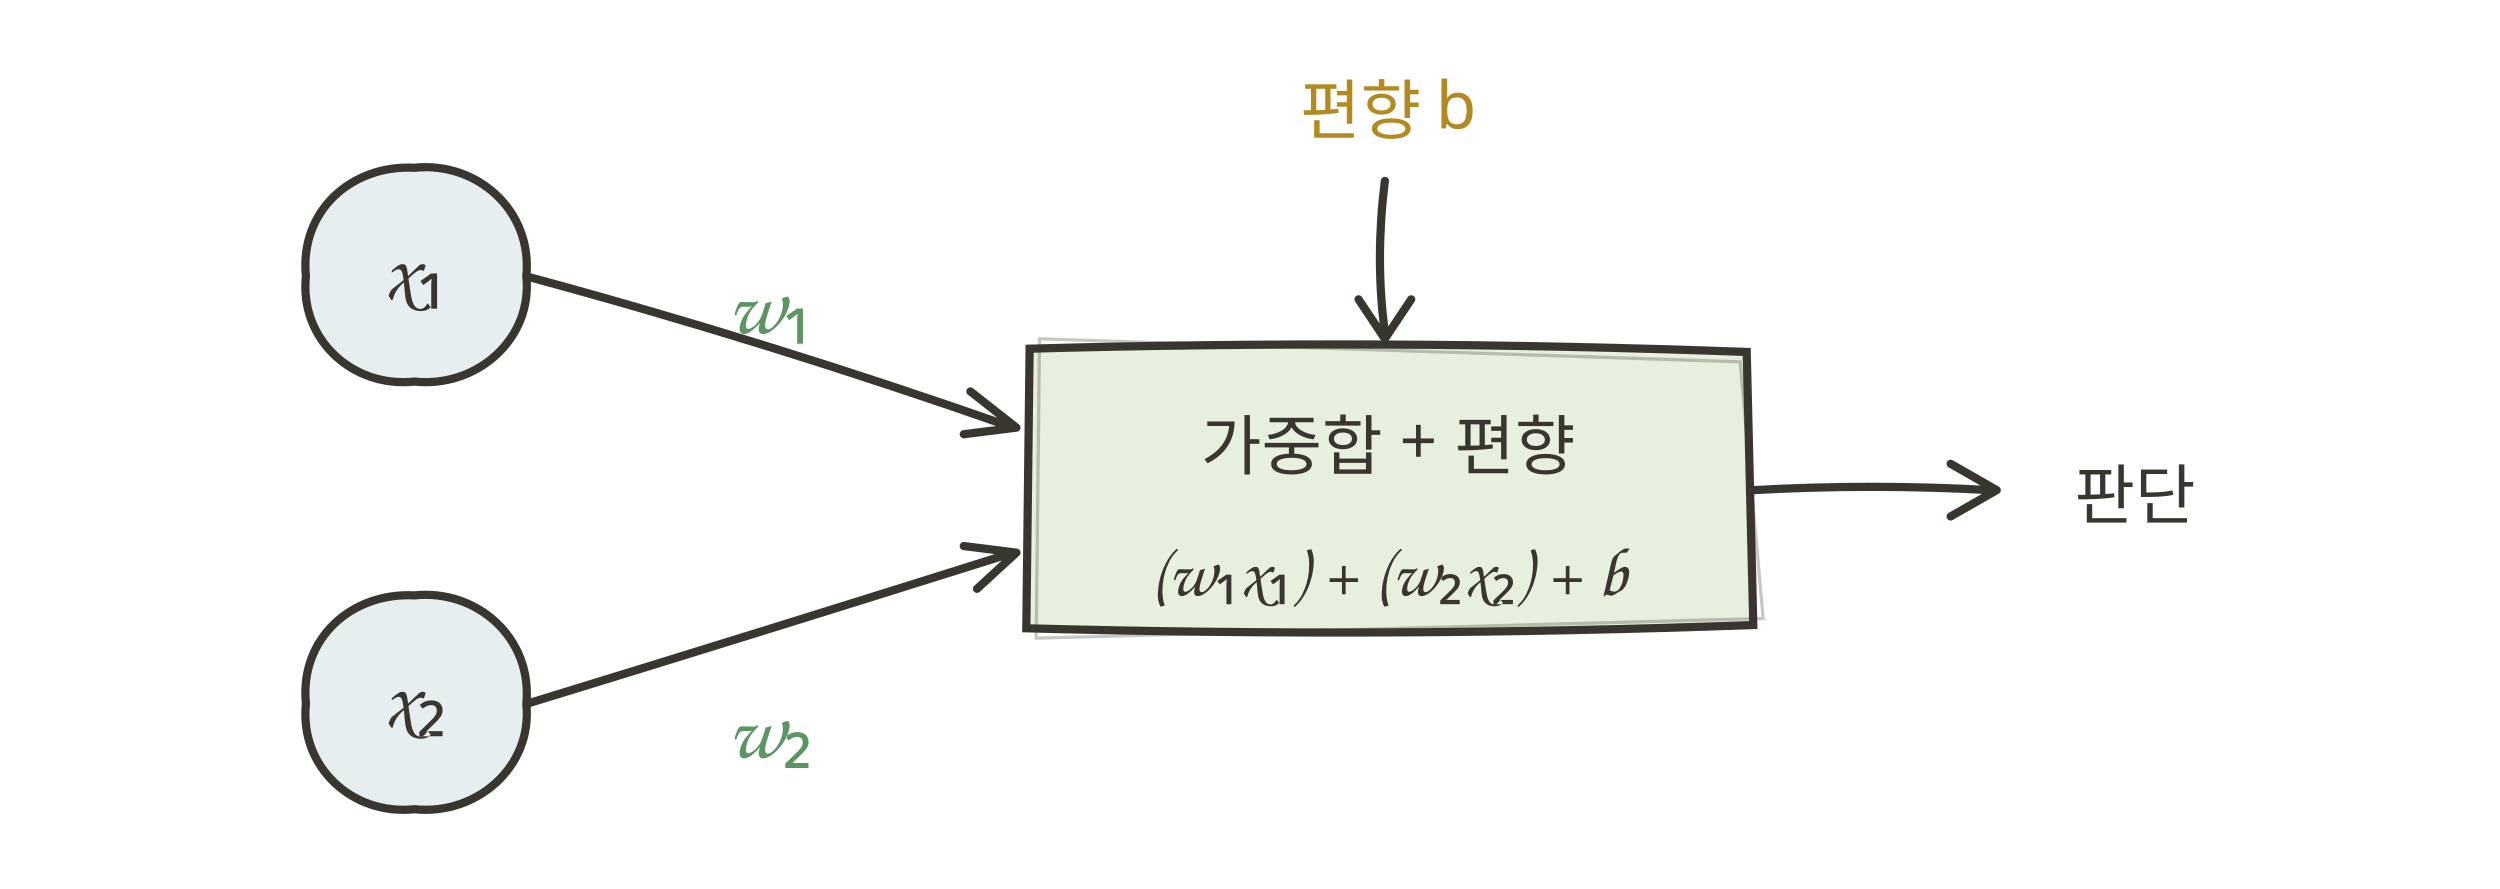
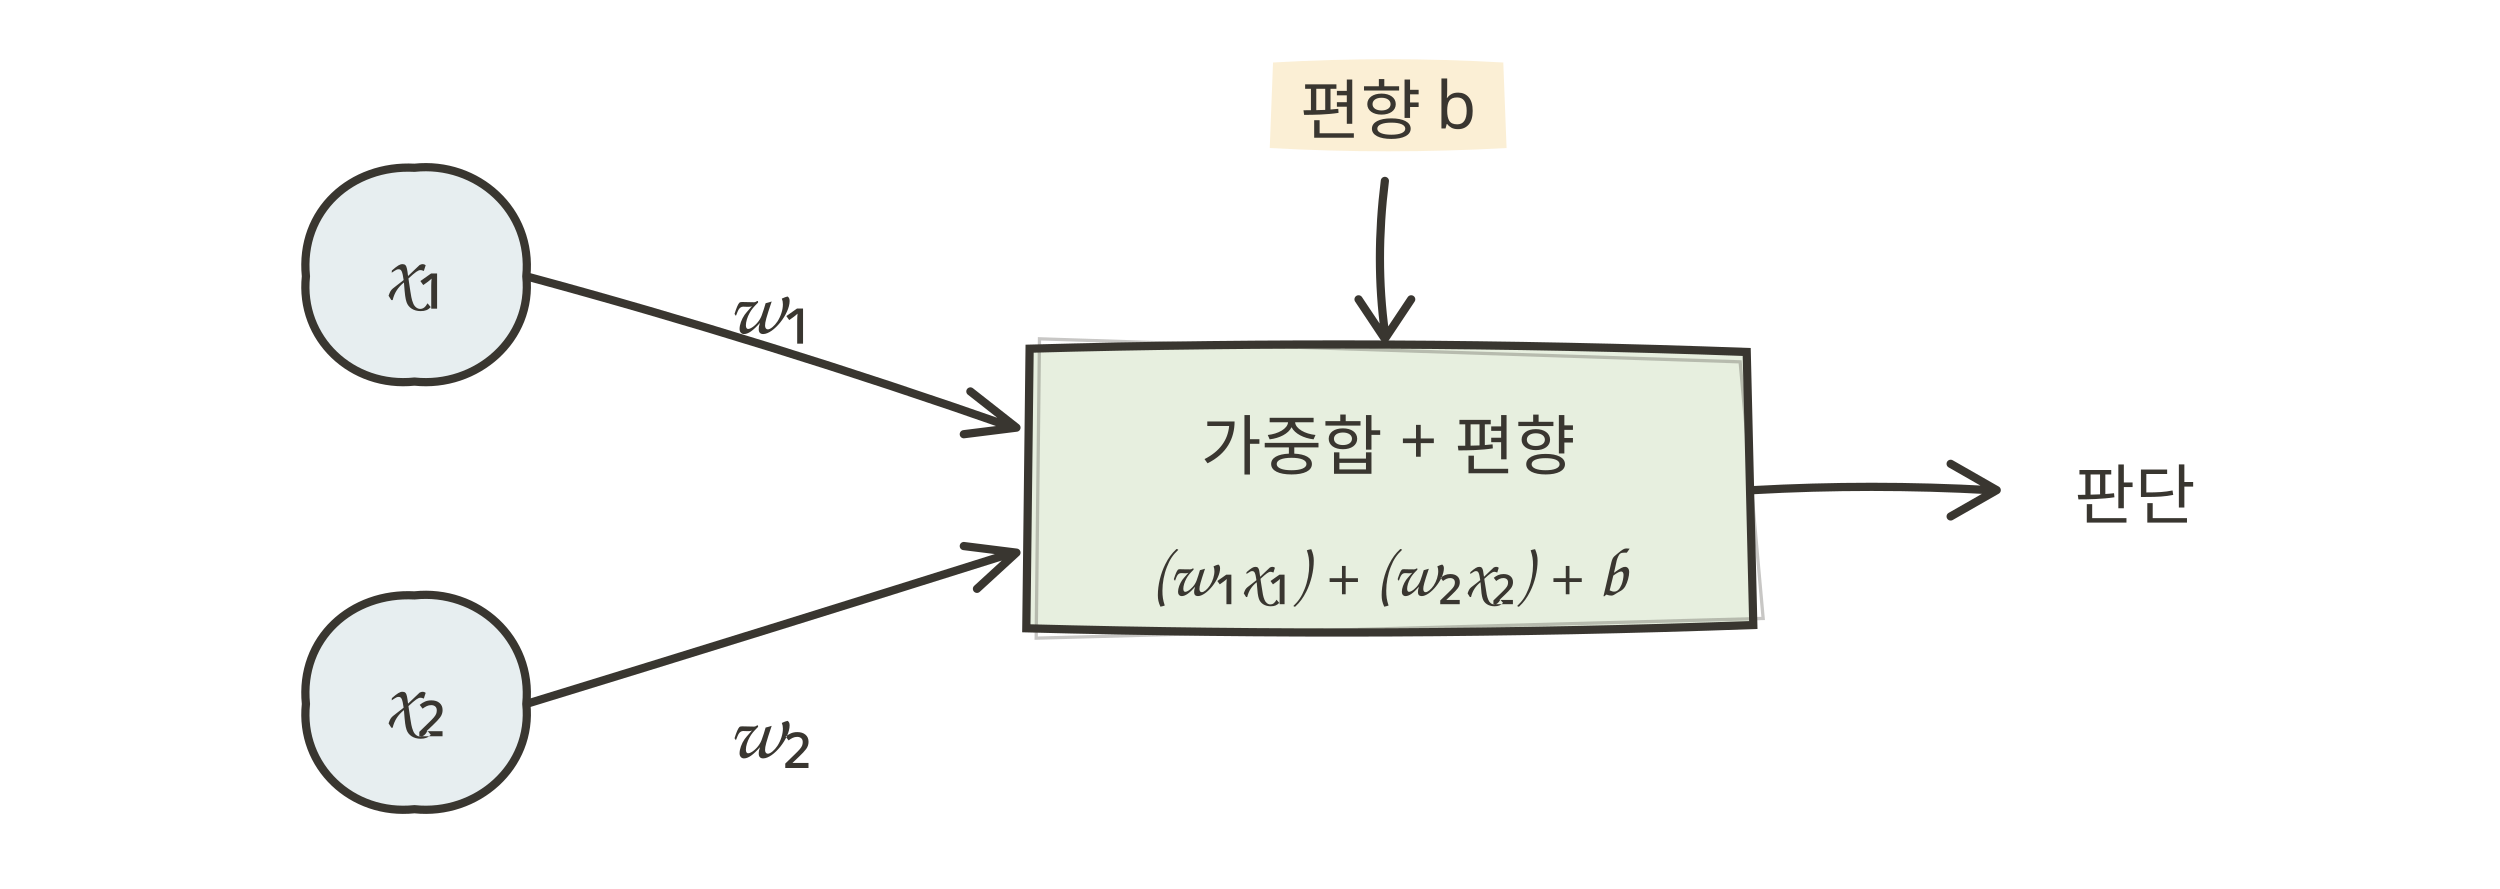
<svg xmlns="http://www.w3.org/2000/svg" width="760" height="270" viewBox="0 30 760 270" role="img" aria-labelledby="title desc">
  <style>
    text { fill: #393630; text-anchor: middle; dominant-baseline: central; }
    .word { font-family: 'Apple SD Gothic Neo', 'Noto Sans KR', 'Malgun Gothic', sans-serif; font-size: 20px; font-weight: 500; }
    .math { font-family: 'Chalkboard SE', 'Segoe Print', cursive; font-size: 25px; }
    .ink { fill: none; stroke: #393630; stroke-width: 2.5; stroke-linecap: round; stroke-linejoin: round; }
    .echo { fill: none; stroke: #393630; stroke-width: 1; opacity: .28; stroke-linecap: round; }
-     .weight { fill: #5b9564; }
+     .weight { fill: #393630; }
  </style>
  <g transform="translate(30 9)">
    <path class="ink" d="M130 105 Q204 125 278 151 M265 140 L279 151 L263 153 M130 235 Q205 212 278 189 M263 187 L279 189 L267 200 M391 76 Q388 100 391 122 M383 112 L391 124 L399 112 M503 170 Q539 168 575 170 M563 162 L577 170 L563 178" />
    <g fill="#e7eef0" stroke="#393630" stroke-width="2.5">
      <path d="M96 72 C115 70 132 85 130 105 C132 124 115 139 96 137 C77 139 61 124 63 105 C61 85 77 71 96 72 Z" />
      <path d="M96 202 C115 200 132 215 130 235 C132 254 115 269 96 267 C77 269 61 254 63 235 C61 215 77 201 96 202 Z" />
    </g>
    <path d="M283 127 Q392 124 501 128 L503 211 Q393 215 282 212 Z" fill="#e7efdf" stroke="#393630" stroke-width="2.5" />
    <path class="echo" d="M286 124 L499 131 L506 209 L285 215 Z" />
    <text class="math" x="96" y="105" style="dominant-baseline: middle;">x₁</text>
    <text class="math" x="96" y="235" style="dominant-baseline: middle;">x₂</text>
    <text class="math weight" x="204" y="108">w₁</text>
    <text class="math weight" x="204" y="237">w₂</text>
-     <text class="word" x="392" y="53" style="fill: #b28a20;">편향 b</text>
+     <path d="M357 40 Q392 38 427 40 L428 66 Q392 68 356 66 Z" fill="#fbefd5" />
+     <text class="word" x="392" y="53" style="fill: #393630;">편향 b</text>
    <text class="word" x="392" y="155">가중합 + 편향</text>
    <text class="math" x="392" y="190" style="font-size: 21px;">(w₁x₁) + (w₂x₂) + b</text>
    <text class="word" x="619" y="170">판단</text>
  </g>
</svg>
